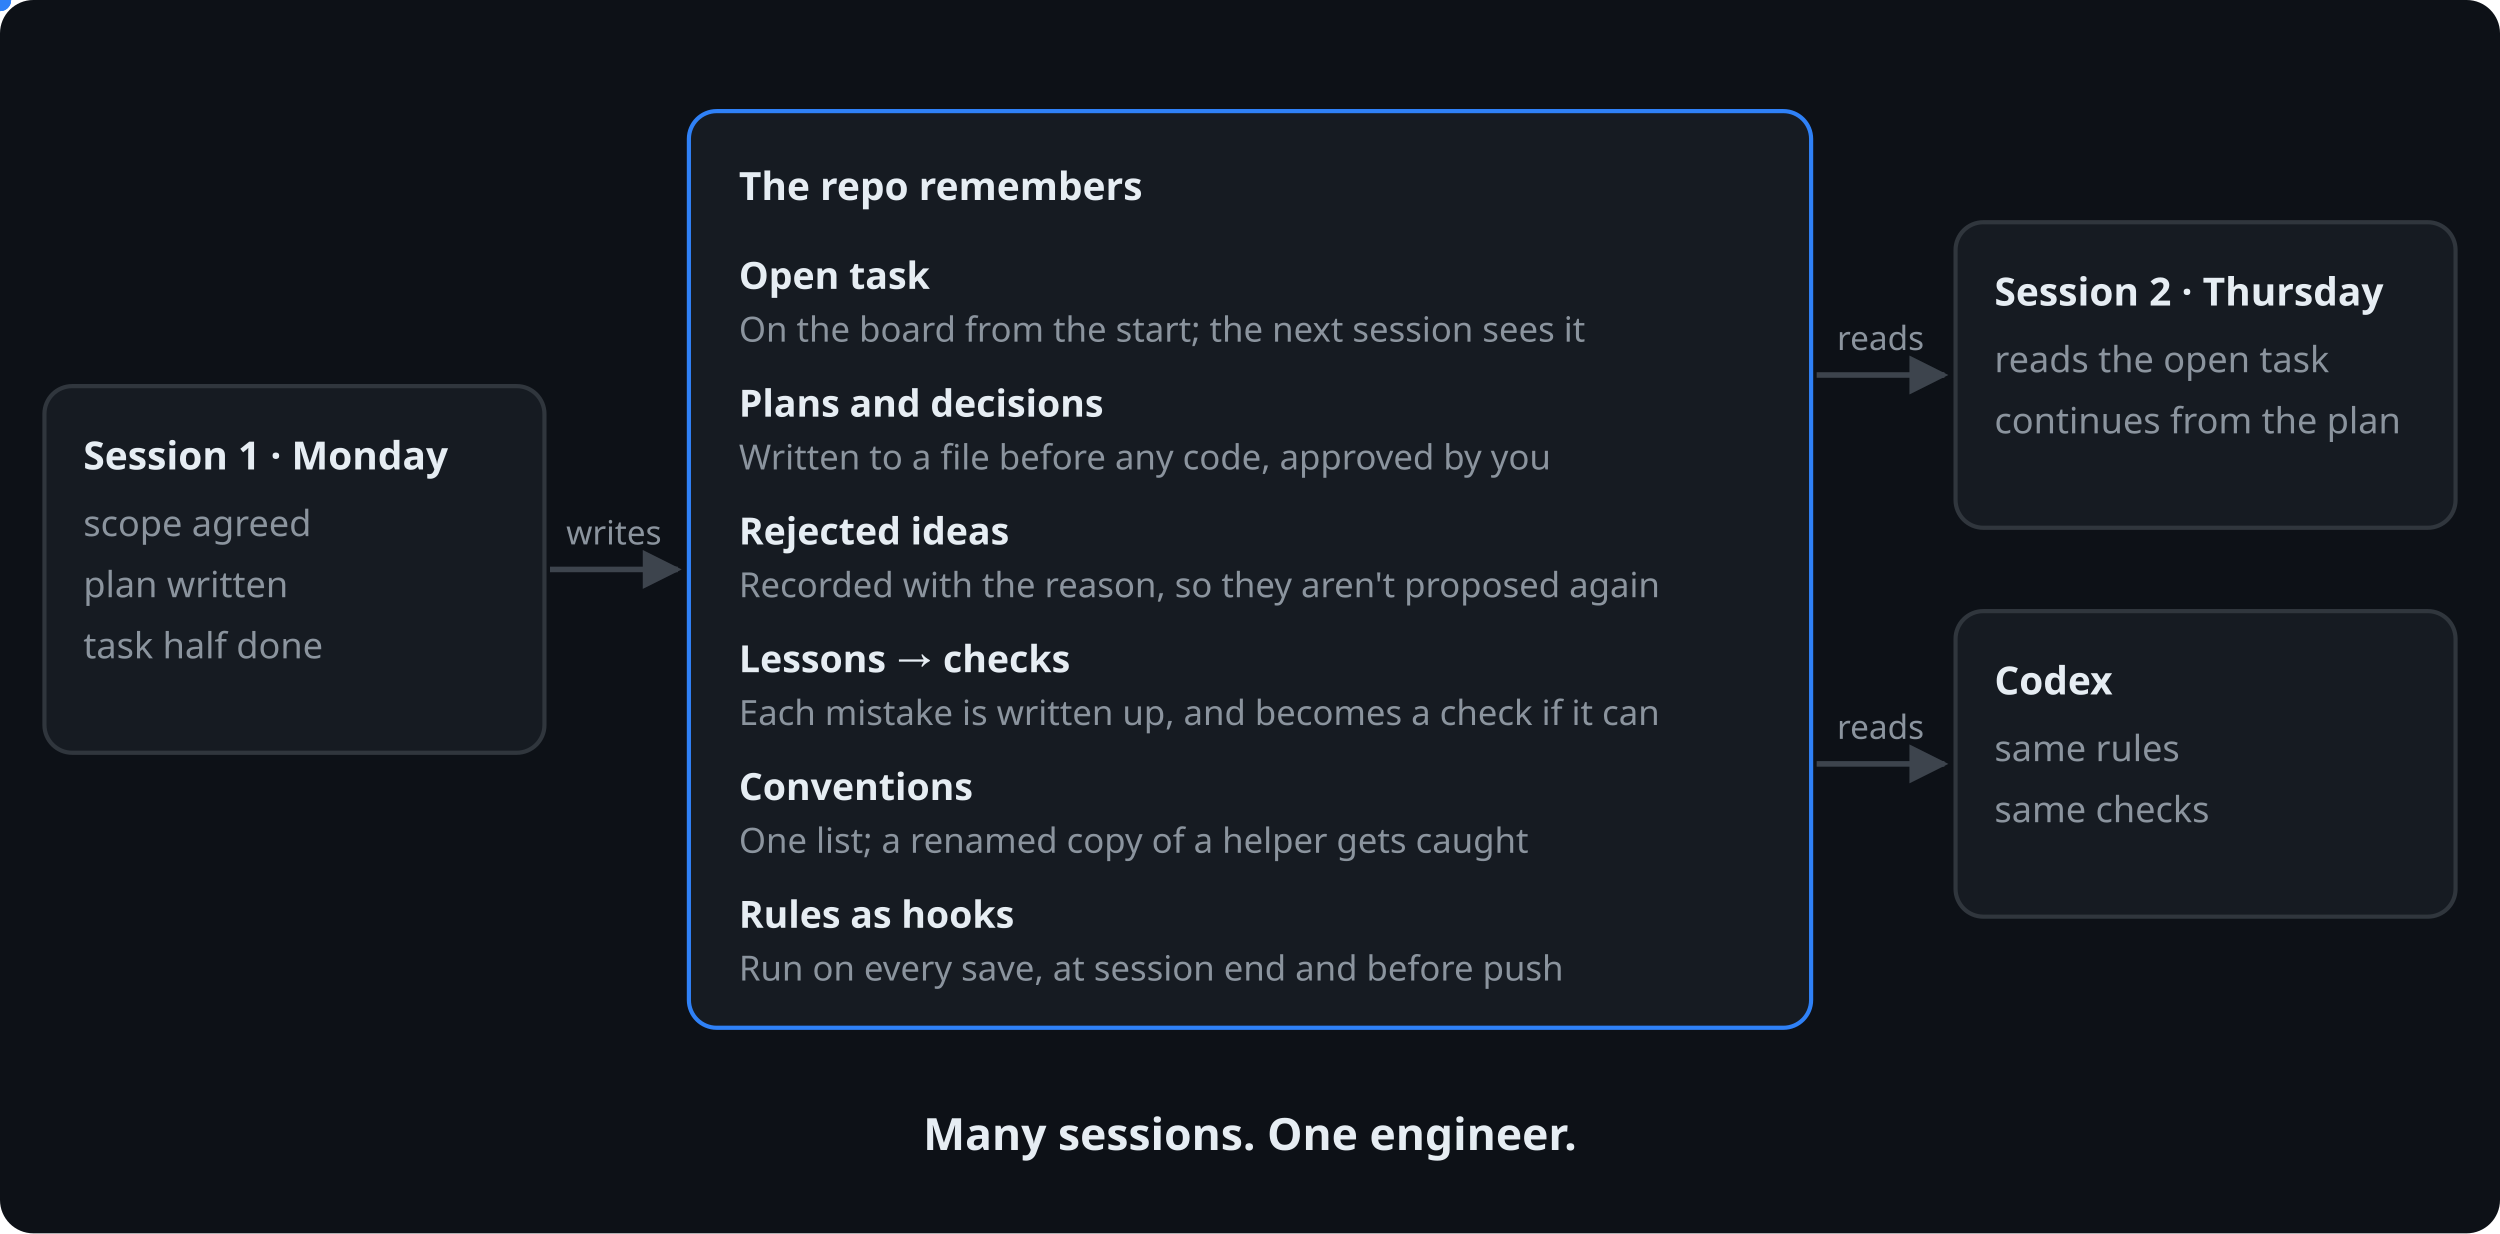
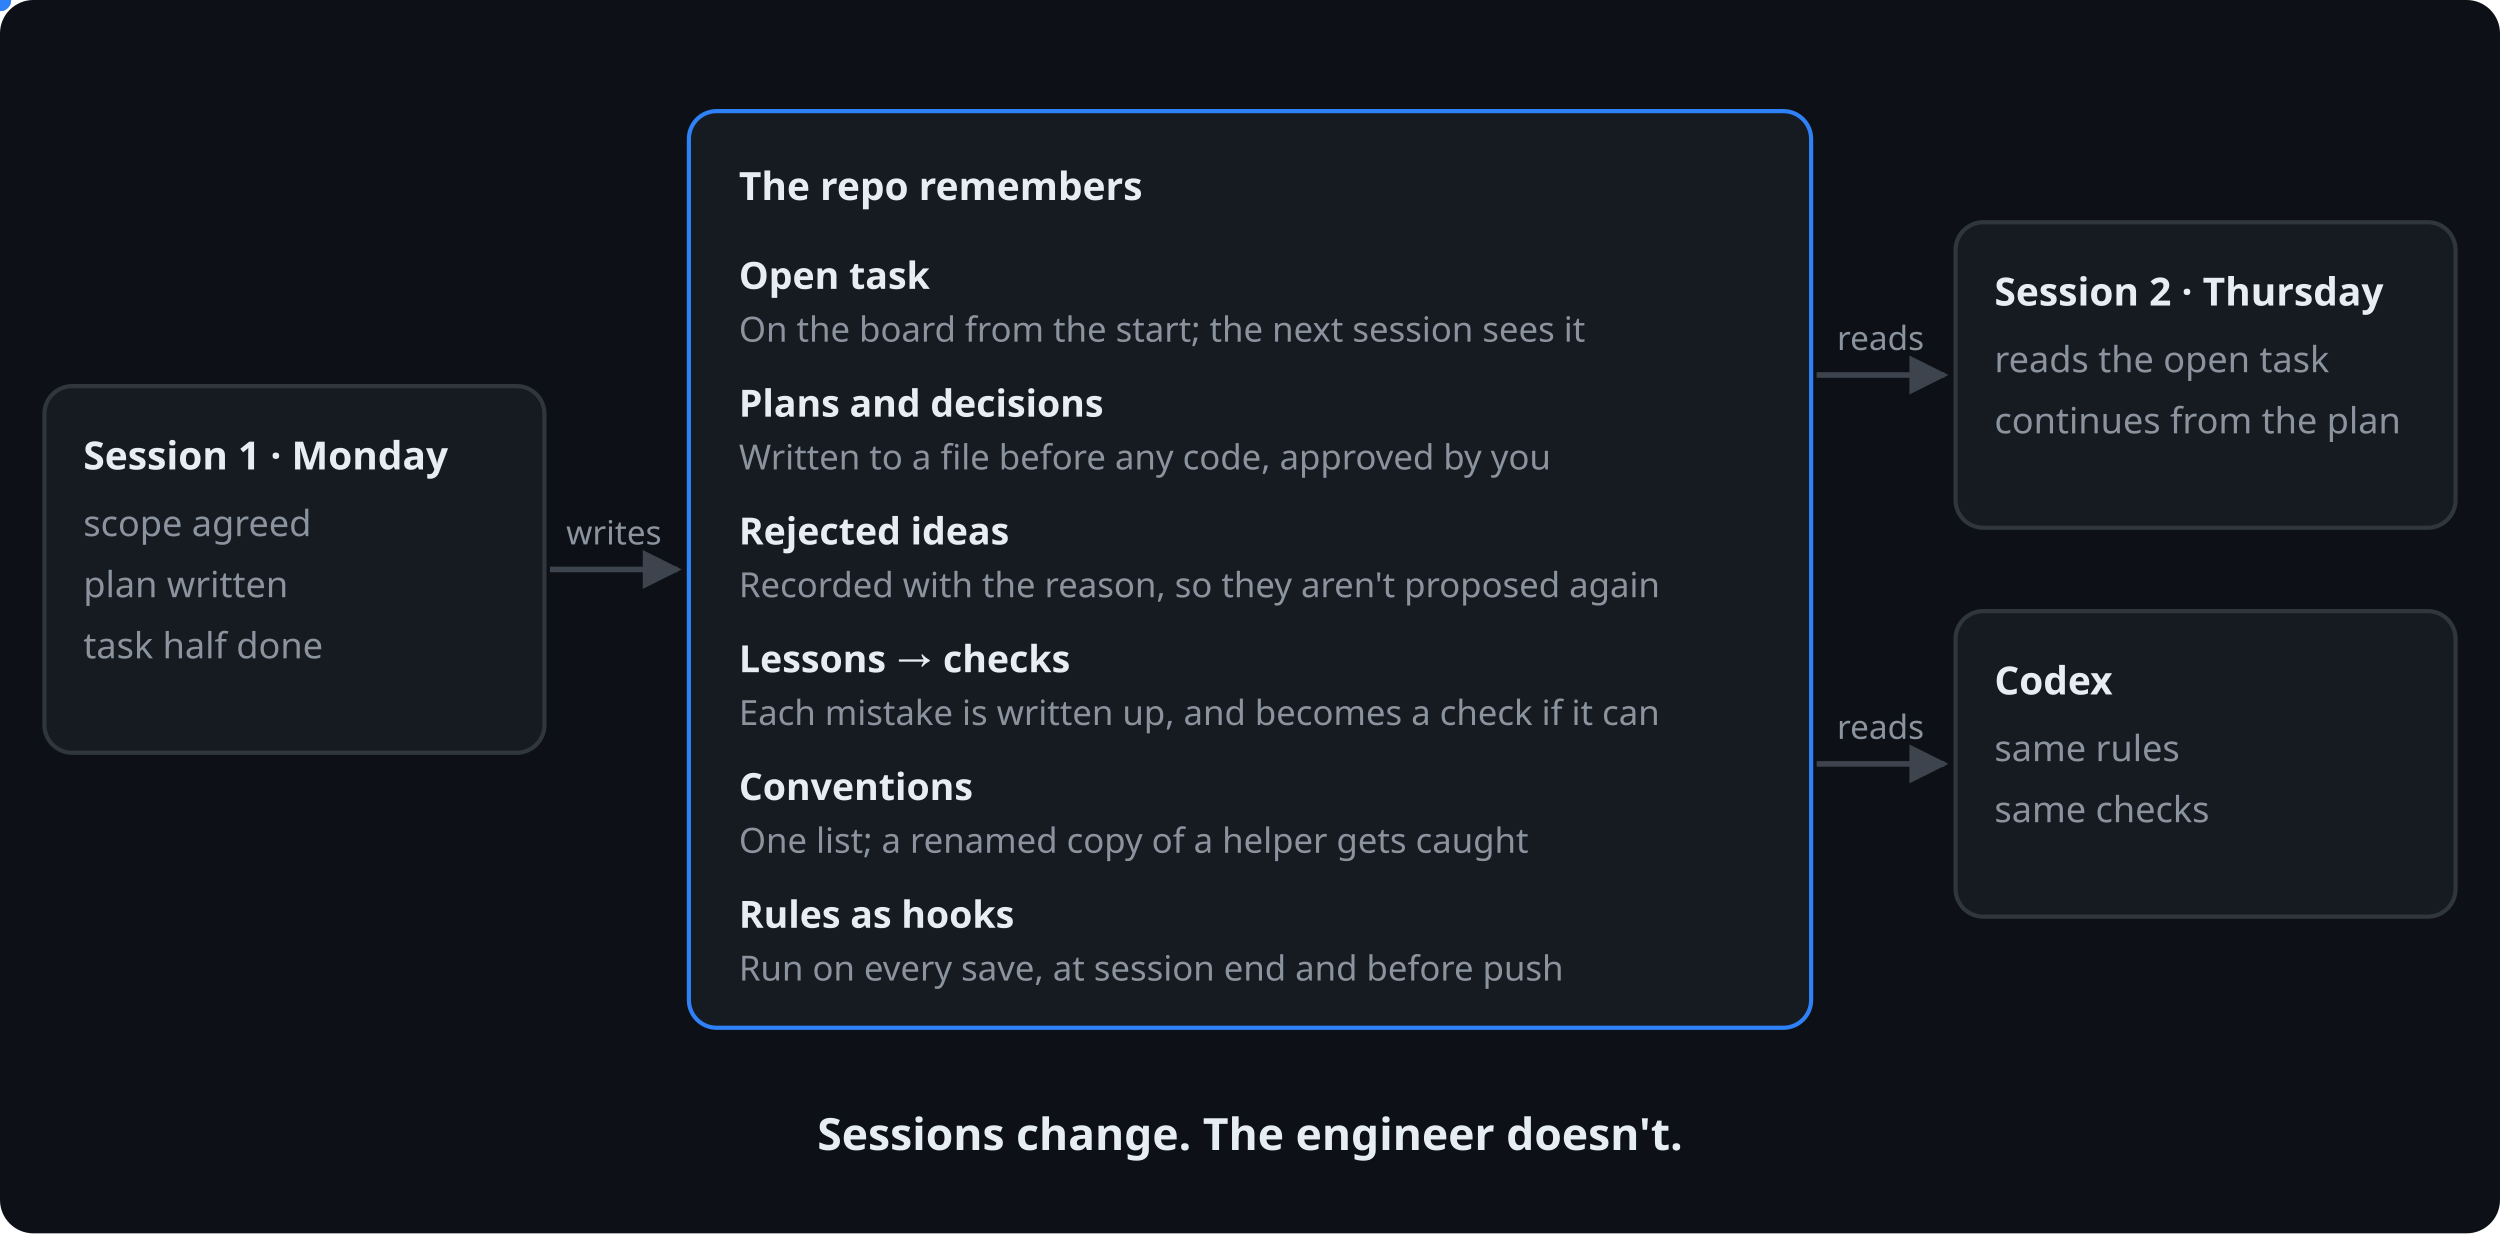
<svg xmlns="http://www.w3.org/2000/svg" width="900" height="444" viewBox="0 0 900 444" role="img" aria-label="Session 1 hands work to session 2 and Codex through what the repo keeps: open tasks, plans and decisions, rejected ideas with their reasons, lessons that become checks, conventions, and rules that run as hooks.">
  <style>
.title{font-family:-apple-system,BlinkMacSystemFont,"Segoe UI","Noto Sans","Malgun Gothic",Helvetica,Arial,sans-serif;font-size:14px;font-weight:600;fill:#e6edf3}
.sub{font-family:-apple-system,BlinkMacSystemFont,"Segoe UI","Noto Sans","Malgun Gothic",Helvetica,Arial,sans-serif;font-size:13px;fill:#8b949e}
.row{font-family:-apple-system,BlinkMacSystemFont,"Segoe UI","Noto Sans","Malgun Gothic",Helvetica,Arial,sans-serif;font-size:13.5px;font-weight:600;fill:#e6edf3}
.how{font-family:-apple-system,BlinkMacSystemFont,"Segoe UI","Noto Sans","Malgun Gothic",Helvetica,Arial,sans-serif;font-size:12.5px;fill:#8b949e}
.edge{font-family:-apple-system,BlinkMacSystemFont,"Segoe UI","Noto Sans","Malgun Gothic",Helvetica,Arial,sans-serif;font-size:12px;fill:#8b949e}
.tag{font-family:-apple-system,BlinkMacSystemFont,"Segoe UI","Noto Sans","Malgun Gothic",Helvetica,Arial,sans-serif;font-size:16px;font-weight:600;fill:#e6edf3}
@media (prefers-reduced-motion:reduce){.dot{display:none}}
</style>
  <defs>
    <marker id="head" viewBox="0 0 10 10" refX="9" refY="5" markerWidth="7" markerHeight="7" orient="auto-start-reverse">
      <path d="M0,0 L10,5 L0,10 z" fill="#3d444d" />
    </marker>
  </defs>
  <rect width="900" height="444" rx="12" fill="#0d1117" />
  <rect x="16" y="139" width="180" height="132" rx="10" fill="#161b22" stroke="#30363d" stroke-width="1.5" />
  <text x="30" y="169" class="title">Session 1 · Monday</text>
  <text x="30" y="193" class="sub">scope agreed</text>
  <text x="30" y="215" class="sub">plan written</text>
  <text x="30" y="237" class="sub">task half done</text>
  <rect x="248" y="40" width="404" height="330" rx="10" fill="#161b22" stroke="#2f81f7" stroke-width="1.5" />
  <text x="266" y="72" class="title">The repo remembers</text>
  <text x="266" y="104" class="row">Open task</text>
  <text x="266" y="123" class="how">On the board from the start; the next session sees it</text>
  <text x="266" y="150" class="row">Plans and decisions</text>
  <text x="266" y="169" class="how">Written to a file before any code, approved by you</text>
  <text x="266" y="196" class="row">Rejected ideas</text>
  <text x="266" y="215" class="how">Recorded with the reason, so they aren't proposed again</text>
  <text x="266" y="242" class="row">Lessons → checks</text>
  <text x="266" y="261" class="how">Each mistake is written up, and becomes a check if it can</text>
  <text x="266" y="288" class="row">Conventions</text>
  <text x="266" y="307" class="how">One list; a renamed copy of a helper gets caught</text>
  <text x="266" y="334" class="row">Rules as hooks</text>
  <text x="266" y="353" class="how">Run on every save, at session end and before push</text>
  <rect x="704" y="80" width="180" height="110" rx="10" fill="#161b22" stroke="#30363d" stroke-width="1.5" />
  <text x="718" y="110" class="title">Session 2 · Thursday</text>
  <text x="718" y="134" class="sub">reads the open task</text>
  <text x="718" y="156" class="sub">continues from the plan</text>
  <rect x="704" y="220" width="180" height="110" rx="10" fill="#161b22" stroke="#30363d" stroke-width="1.5" />
  <text x="718" y="250" class="title">Codex</text>
  <text x="718" y="274" class="sub">same rules</text>
  <text x="718" y="296" class="sub">same checks</text>
  <path d="M198,205 L244,205" stroke="#3d444d" stroke-width="2" fill="none" marker-end="url(#head)" />
  <text x="221" y="196" text-anchor="middle" class="edge">writes</text>
  <circle r="4" fill="#2f81f7" class="dot">
    <animateMotion dur="2.4s" begin="0s" repeatCount="indefinite" path="M198,205 L244,205" />
  </circle>
  <path d="M654,135 L700,135" stroke="#3d444d" stroke-width="2" fill="none" marker-end="url(#head)" />
  <text x="677" y="126" text-anchor="middle" class="edge">reads</text>
  <circle r="4" fill="#2f81f7" class="dot">
    <animateMotion dur="2.4s" begin="1.2s" repeatCount="indefinite" path="M654,135 L700,135" />
  </circle>
  <path d="M654,275 L700,275" stroke="#3d444d" stroke-width="2" fill="none" marker-end="url(#head)" />
  <text x="677" y="266" text-anchor="middle" class="edge">reads</text>
  <circle r="4" fill="#2f81f7" class="dot">
    <animateMotion dur="2.4s" begin="1.8s" repeatCount="indefinite" path="M654,275 L700,275" />
  </circle>
-   <text x="450" y="414" text-anchor="middle" class="tag">Many sessions. One engineer.</text>
+   <text x="450" y="414" text-anchor="middle" class="tag">Sessions change. The engineer doesn't.</text>
</svg>
